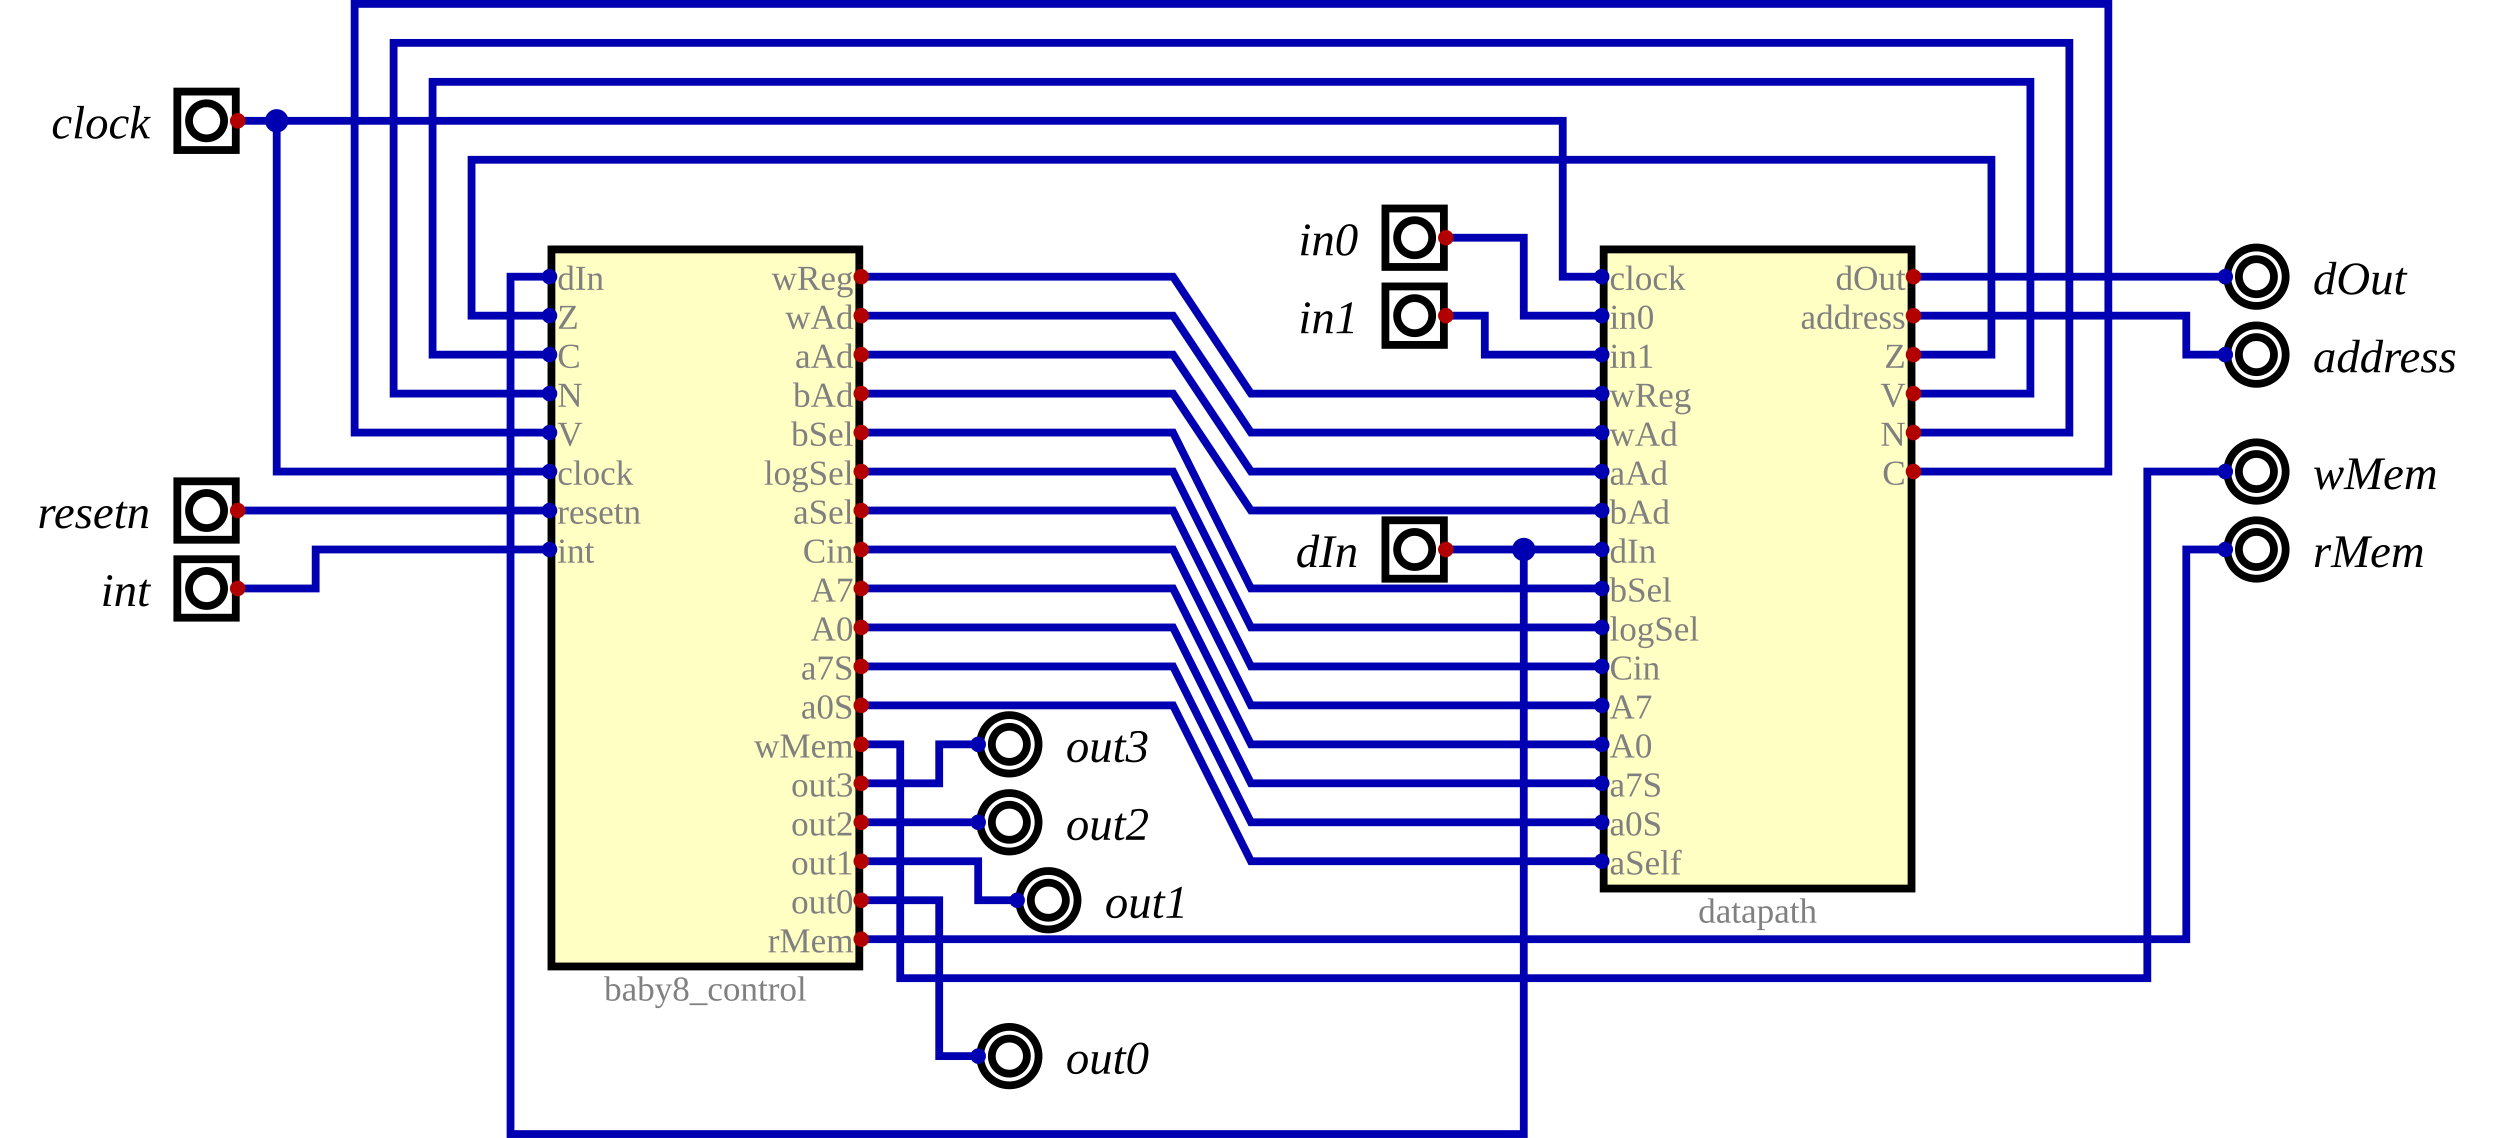
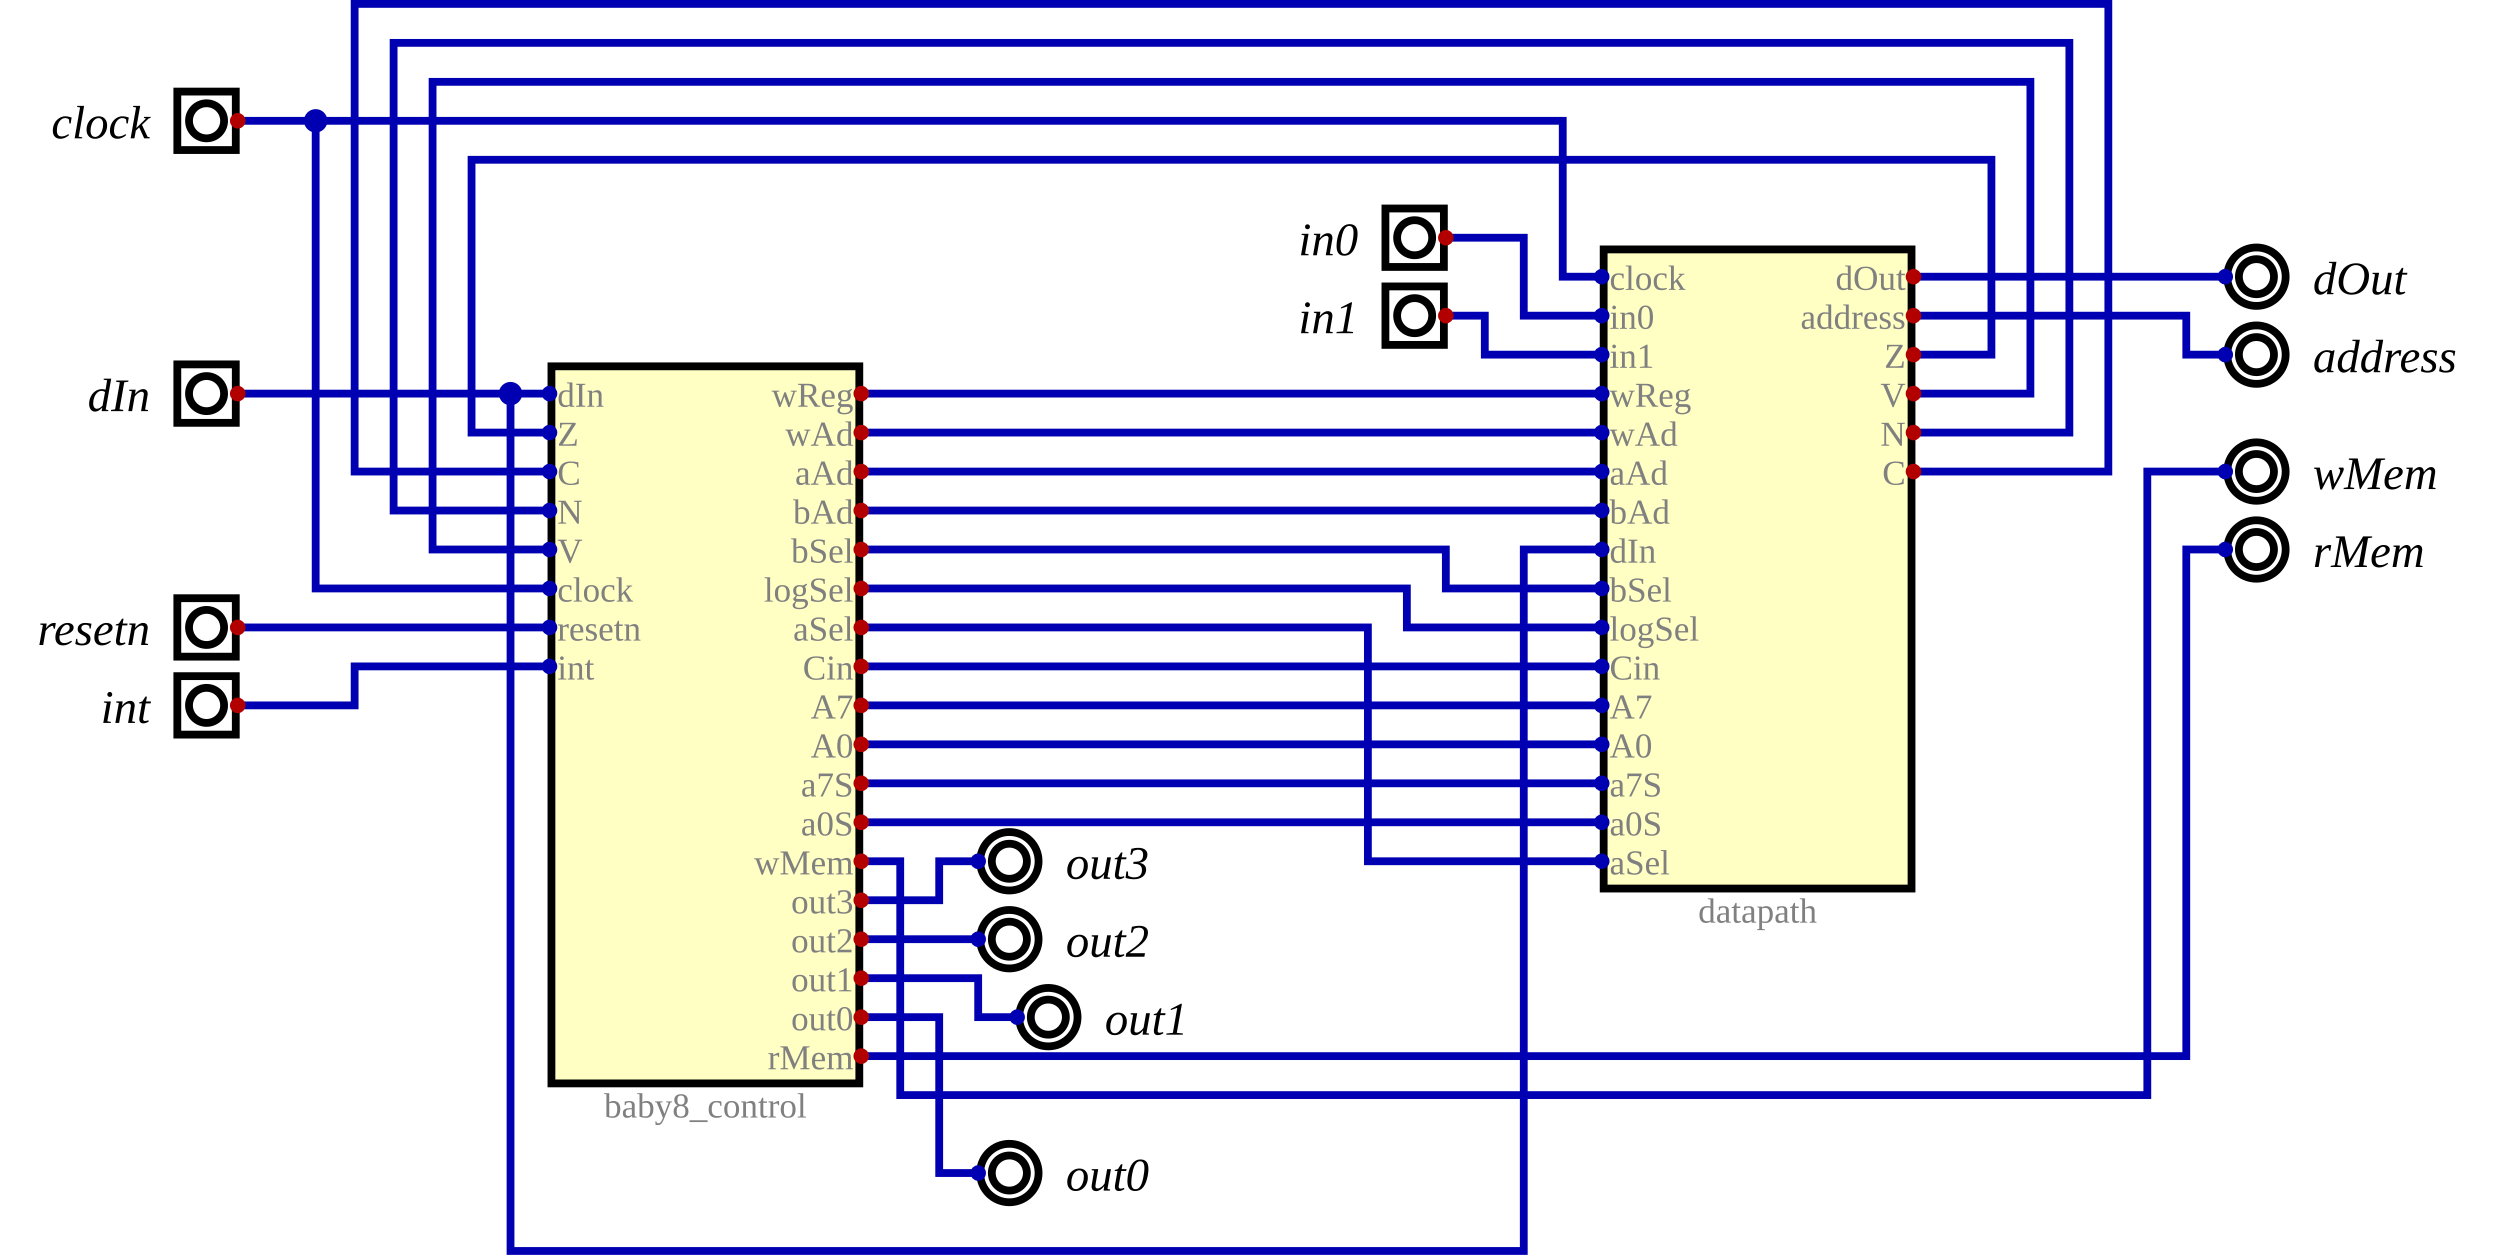
- <svg xmlns="http://www.w3.org/2000/svg" width="192.45mm" height="87.6mm" viewBox="38 18 1283 584">
+ <svg xmlns="http://www.w3.org/2000/svg" width="192.45mm" height="96.6mm" viewBox="38 18 1283 644">
  <g stroke-linecap="square">
-     <path d="M 480,260 L 640,260 L 680,340 L 860,340" stroke="#0000b2" stroke-width="4.0" fill="none" />
-     <path d="M 480,280 L 640,280 L 680,360 L 860,360" stroke="#0000b2" stroke-width="4.0" fill="none" />
-     <path d="M 480,300 L 640,300 L 680,380 L 860,380" stroke="#0000b2" stroke-width="4.0" fill="none" />
-     <path d="M 480,320 L 640,320 L 680,400 L 860,400" stroke="#0000b2" stroke-width="4.0" fill="none" />
-     <path d="M 480,340 L 640,340 L 680,420 L 860,420" stroke="#0000b2" stroke-width="4.0" fill="none" />
-     <path d="M 480,360 L 640,360 L 680,440 L 860,440" stroke="#0000b2" stroke-width="4.0" fill="none" />
-     <path d="M 480,380 L 640,380 L 680,460 L 860,460" stroke="#0000b2" stroke-width="4.0" fill="none" />
-     <path d="M 480,240 L 640,240 L 680,320 L 860,320" stroke="#0000b2" stroke-width="4.0" fill="none" />
-     <path d="M 480,220 L 640,220 L 680,280 L 860,280" stroke="#0000b2" stroke-width="4.0" fill="none" />
-     <path d="M 480,200 L 640,200 L 680,260 L 860,260" stroke="#0000b2" stroke-width="4.0" fill="none" />
-     <path d="M 480,180 L 640,180 L 680,240 L 860,240" stroke="#0000b2" stroke-width="4.0" fill="none" />
-     <path d="M 480,160 L 640,160 L 680,220 L 860,220" stroke="#0000b2" stroke-width="4.0" fill="none" />
-     <path d="M 160,320 L 200,320 L 200,300 L 320,300" stroke="#0000b2" stroke-width="4.0" fill="none" />
-     <path d="M 180,80 L 180,260 L 320,260" stroke="#0000b2" stroke-width="4.0" fill="none" />
-     <path d="M 1020,260 L 1120,260 L 1120,20 L 220,20 L 220,240 L 320,240" stroke="#0000b2" stroke-width="4.0" fill="none" />
-     <path d="M 1020,200 L 1060,200 L 1060,100 L 280,100 L 280,180 L 320,180" stroke="#0000b2" stroke-width="4.0" fill="none" />
-     <path d="M 480,460 L 540,460 L 540,480 L 560,480" stroke="#0000b2" stroke-width="4.0" fill="none" />
+     <path d="M 200,80 L 200,320 L 320,320" stroke="#0000b2" stroke-width="4.0" fill="none" />
+     <path d="M 480,320 L 760,320 L 760,340 L 860,340" stroke="#0000b2" stroke-width="4.0" fill="none" />
+     <path d="M 1020,260 L 1120,260 L 1120,20 L 220,20 L 220,260 L 320,260" stroke="#0000b2" stroke-width="4.0" fill="none" />
+     <path d="M 480,260 L 860,260" stroke="#0000b2" stroke-width="4.0" fill="none" />
+     <path d="M 1020,200 L 1060,200 L 1060,100 L 280,100 L 280,240 L 320,240" stroke="#0000b2" stroke-width="4.0" fill="none" />
+     <path d="M 480,520 L 540,520 L 540,540 L 560,540" stroke="#0000b2" stroke-width="4.0" fill="none" />
    <path d="M 780,140 L 820,140 L 820,180 L 860,180" stroke="#0000b2" stroke-width="4.0" fill="none" />
-     <path d="M 160,80 L 180,80 L 840,80 L 840,160 L 860,160" stroke="#0000b2" stroke-width="4.0" fill="none" />
-     <path d="M 480,400 L 500,400 L 500,520 L 1140,520 L 1140,260 L 1180,260" stroke="#0000b2" stroke-width="4.0" fill="none" />
-     <path d="M 160,280 L 320,280" stroke="#0000b2" stroke-width="4.0" fill="none" />
-     <path d="M 1020,220 L 1080,220 L 1080,60 L 260,60 L 260,200 L 320,200" stroke="#0000b2" stroke-width="4.0" fill="none" />
+     <path d="M 480,460 L 500,460 L 500,580 L 1140,580 L 1140,260 L 1180,260" stroke="#0000b2" stroke-width="4.0" fill="none" />
+     <path d="M 160,80 L 200,80 L 840,80 L 840,160 L 860,160" stroke="#0000b2" stroke-width="4.0" fill="none" />
+     <path d="M 480,400 L 860,400" stroke="#0000b2" stroke-width="4.0" fill="none" />
+     <path d="M 160,340 L 320,340" stroke="#0000b2" stroke-width="4.0" fill="none" />
+     <path d="M 480,340 L 740,340 L 740,460 L 860,460" stroke="#0000b2" stroke-width="4.0" fill="none" />
+     <path d="M 300,220 L 300,660 L 820,660 L 820,300 L 860,300" stroke="#0000b2" stroke-width="4.0" fill="none" />
+     <path d="M 480,280 L 860,280" stroke="#0000b2" stroke-width="4.0" fill="none" />
+     <path d="M 160,220 L 300,220 L 320,220" stroke="#0000b2" stroke-width="4.0" fill="none" />
+     <path d="M 1020,220 L 1080,220 L 1080,60 L 260,60 L 260,300 L 320,300" stroke="#0000b2" stroke-width="4.0" fill="none" />
+     <path d="M 480,220 L 860,220" stroke="#0000b2" stroke-width="4.0" fill="none" />
+     <path d="M 480,540 L 520,540 L 520,620 L 540,620" stroke="#0000b2" stroke-width="4.0" fill="none" />
    <path d="M 1020,160 L 1180,160" stroke="#0000b2" stroke-width="4.0" fill="none" />
-     <path d="M 480,480 L 520,480 L 520,560 L 540,560" stroke="#0000b2" stroke-width="4.0" fill="none" />
-     <path d="M 480,420 L 520,420 L 520,400 L 540,400" stroke="#0000b2" stroke-width="4.0" fill="none" />
-     <path d="M 780,300 L 820,300 L 860,300" stroke="#0000b2" stroke-width="4.0" fill="none" />
+     <path d="M 480,480 L 520,480 L 520,460 L 540,460" stroke="#0000b2" stroke-width="4.0" fill="none" />
+     <path d="M 480,420 L 860,420" stroke="#0000b2" stroke-width="4.0" fill="none" />
+     <path d="M 480,360 L 860,360" stroke="#0000b2" stroke-width="4.0" fill="none" />
+     <path d="M 480,300 L 780,300 L 780,320 L 860,320" stroke="#0000b2" stroke-width="4.0" fill="none" />
+     <path d="M 480,240 L 860,240" stroke="#0000b2" stroke-width="4.0" fill="none" />
+     <path d="M 480,560 L 1160,560 L 1160,300 L 1180,300" stroke="#0000b2" stroke-width="4.0" fill="none" />
    <path d="M 780,180 L 800,180 L 800,200 L 860,200" stroke="#0000b2" stroke-width="4.0" fill="none" />
    <path d="M 1020,180 L 1160,180 L 1160,200 L 1180,200" stroke="#0000b2" stroke-width="4.0" fill="none" />
-     <path d="M 480,500 L 1160,500 L 1160,300 L 1180,300" stroke="#0000b2" stroke-width="4.0" fill="none" />
-     <path d="M 480,440 L 540,440" stroke="#0000b2" stroke-width="4.0" fill="none" />
-     <path d="M 820,300 L 820,600 L 300,600 L 300,160 L 320,160" stroke="#0000b2" stroke-width="4.0" fill="none" />
-     <path d="M 320,220 L 240,220 L 240,40 L 1100,40 L 1100,240 L 1020,240" stroke="#0000b2" stroke-width="4.0" fill="none" />
-     <g>
-       <circle cx="180.0" cy="80.0" r="4.0" stroke="#0000b2" stroke-width="4.0" fill="#0000b2" />
-       <circle cx="820.0" cy="300.0" r="4.0" stroke="#0000b2" stroke-width="4.0" fill="#0000b2" />
+     <path d="M 480,500 L 540,500" stroke="#0000b2" stroke-width="4.0" fill="none" />
+     <path d="M 480,440 L 860,440" stroke="#0000b2" stroke-width="4.0" fill="none" />
+     <path d="M 160,380 L 220,380 L 220,360 L 320,360" stroke="#0000b2" stroke-width="4.0" fill="none" />
+     <path d="M 480,380 L 860,380" stroke="#0000b2" stroke-width="4.0" fill="none" />
+     <path d="M 320,280 L 240,280 L 240,40 L 1100,40 L 1100,240 L 1020,240" stroke="#0000b2" stroke-width="4.0" fill="none" />
+     <g>
+       <circle cx="200.0" cy="80.0" r="4.0" stroke="#0000b2" stroke-width="4.0" fill="#0000b2" />
+       <circle cx="300.0" cy="220.0" r="4.0" stroke="#0000b2" stroke-width="4.0" fill="#0000b2" />
    </g>
    <g>
      <path d="M 861,146 L 1019,146 L 1019,474 L 861,474 Z" stroke="#ffffb4" stroke-width="0.0" fill="#ffffb4" fill-opacity="0.784" />
      <path d="M 861,146 L 1019,146 L 1019,474 L 861,474 Z" stroke="#000000" stroke-width="4.0" fill="none" />
      <text text-anchor="start" x="864.0" y="166.75" fill="#808080" style="font-size:18px">clock</text>
      <text text-anchor="start" x="864.0" y="186.75" fill="#808080" style="font-size:18px">in0</text>
      <text text-anchor="start" x="864.0" y="206.75" fill="#808080" style="font-size:18px">in1</text>
      <text text-anchor="start" x="864.0" y="226.75" fill="#808080" style="font-size:18px">wReg</text>
      <text text-anchor="start" x="864.0" y="246.75" fill="#808080" style="font-size:18px">wAd</text>
      <text text-anchor="start" x="864.0" y="266.75" fill="#808080" style="font-size:18px">aAd</text>
      <text text-anchor="start" x="864.0" y="286.75" fill="#808080" style="font-size:18px">bAd</text>
      <text text-anchor="start" x="864.0" y="306.75" fill="#808080" style="font-size:18px">dIn</text>
      <text text-anchor="start" x="864.0" y="326.75" fill="#808080" style="font-size:18px">bSel</text>
      <text text-anchor="start" x="864.0" y="346.75" fill="#808080" style="font-size:18px">logSel</text>
      <text text-anchor="start" x="864.0" y="366.75" fill="#808080" style="font-size:18px">Cin</text>
      <text text-anchor="start" x="864.0" y="386.75" fill="#808080" style="font-size:18px">A7</text>
      <text text-anchor="start" x="864.0" y="406.75" fill="#808080" style="font-size:18px">A0</text>
      <text text-anchor="start" x="864.0" y="426.75" fill="#808080" style="font-size:18px">a7S</text>
      <text text-anchor="start" x="864.0" y="446.75" fill="#808080" style="font-size:18px">a0S</text>
-       <text text-anchor="start" x="864.0" y="466.75" fill="#808080" style="font-size:18px">aSelf</text>
+       <text text-anchor="start" x="864.0" y="466.75" fill="#808080" style="font-size:18px">aSel</text>
      <text text-anchor="end" x="1016.0" y="166.75" fill="#808080" style="font-size:18px">dOut</text>
      <text text-anchor="end" x="1016.0" y="186.75" fill="#808080" style="font-size:18px">address</text>
      <text text-anchor="end" x="1016.0" y="206.75" fill="#808080" style="font-size:18px">Z</text>
      <text text-anchor="end" x="1016.0" y="226.75" fill="#808080" style="font-size:18px">V</text>
      <text text-anchor="end" x="1016.0" y="246.75" fill="#808080" style="font-size:18px">N</text>
      <text text-anchor="end" x="1016.0" y="266.75" fill="#808080" style="font-size:18px">C</text>
      <text text-anchor="middle" x="940.0" y="491.5" fill="#808080" style="font-size:18px">datapath</text>
      <circle cx="860.0" cy="160.0" r="2.0" stroke="#0000b2" stroke-width="4.0" fill="#0000b2" />
      <circle cx="860.0" cy="180.0" r="2.0" stroke="#0000b2" stroke-width="4.0" fill="#0000b2" />
      <circle cx="860.0" cy="200.0" r="2.0" stroke="#0000b2" stroke-width="4.0" fill="#0000b2" />
      <circle cx="860.0" cy="220.0" r="2.0" stroke="#0000b2" stroke-width="4.0" fill="#0000b2" />
      <circle cx="860.0" cy="240.0" r="2.0" stroke="#0000b2" stroke-width="4.0" fill="#0000b2" />
      <circle cx="860.0" cy="260.0" r="2.0" stroke="#0000b2" stroke-width="4.0" fill="#0000b2" />
      <circle cx="860.0" cy="280.0" r="2.0" stroke="#0000b2" stroke-width="4.0" fill="#0000b2" />
      <circle cx="860.0" cy="300.0" r="2.0" stroke="#0000b2" stroke-width="4.0" fill="#0000b2" />
      <circle cx="860.0" cy="320.0" r="2.0" stroke="#0000b2" stroke-width="4.0" fill="#0000b2" />
      <circle cx="860.0" cy="340.0" r="2.0" stroke="#0000b2" stroke-width="4.0" fill="#0000b2" />
      <circle cx="860.0" cy="360.0" r="2.0" stroke="#0000b2" stroke-width="4.0" fill="#0000b2" />
      <circle cx="860.0" cy="380.0" r="2.0" stroke="#0000b2" stroke-width="4.0" fill="#0000b2" />
      <circle cx="860.0" cy="400.0" r="2.0" stroke="#0000b2" stroke-width="4.0" fill="#0000b2" />
      <circle cx="860.0" cy="420.0" r="2.0" stroke="#0000b2" stroke-width="4.0" fill="#0000b2" />
      <circle cx="860.0" cy="440.0" r="2.0" stroke="#0000b2" stroke-width="4.0" fill="#0000b2" />
      <circle cx="860.0" cy="460.0" r="2.0" stroke="#0000b2" stroke-width="4.0" fill="#0000b2" />
      <circle cx="1020.0" cy="160.0" r="2.0" stroke="#b20000" stroke-width="4.0" fill="#b20000" />
      <circle cx="1020.0" cy="180.0" r="2.0" stroke="#b20000" stroke-width="4.0" fill="#b20000" />
      <circle cx="1020.0" cy="200.0" r="2.0" stroke="#b20000" stroke-width="4.0" fill="#b20000" />
      <circle cx="1020.0" cy="220.0" r="2.0" stroke="#b20000" stroke-width="4.0" fill="#b20000" />
      <circle cx="1020.0" cy="240.0" r="2.0" stroke="#b20000" stroke-width="4.0" fill="#b20000" />
      <circle cx="1020.0" cy="260.0" r="2.0" stroke="#b20000" stroke-width="4.0" fill="#b20000" />
    </g>
    <g>
-       <path d="M 321,146 L 479,146 L 479,514 L 321,514 Z" stroke="#ffffb4" stroke-width="0.0" fill="#ffffb4" fill-opacity="0.784" />
-       <path d="M 321,146 L 479,146 L 479,514 L 321,514 Z" stroke="#000000" stroke-width="4.0" fill="none" />
-       <text text-anchor="start" x="324.0" y="166.75" fill="#808080" style="font-size:18px">dIn</text>
-       <text text-anchor="start" x="324.0" y="186.75" fill="#808080" style="font-size:18px">Z</text>
-       <text text-anchor="start" x="324.0" y="206.75" fill="#808080" style="font-size:18px">C</text>
-       <text text-anchor="start" x="324.0" y="226.75" fill="#808080" style="font-size:18px">N</text>
-       <text text-anchor="start" x="324.0" y="246.75" fill="#808080" style="font-size:18px">V</text>
-       <text text-anchor="start" x="324.0" y="266.75" fill="#808080" style="font-size:18px">clock</text>
-       <text text-anchor="start" x="324.0" y="286.75" fill="#808080" style="font-size:18px">resetn</text>
-       <text text-anchor="start" x="324.0" y="306.75" fill="#808080" style="font-size:18px">int</text>
-       <text text-anchor="end" x="476.0" y="166.75" fill="#808080" style="font-size:18px">wReg</text>
-       <text text-anchor="end" x="476.0" y="186.75" fill="#808080" style="font-size:18px">wAd</text>
-       <text text-anchor="end" x="476.0" y="206.75" fill="#808080" style="font-size:18px">aAd</text>
-       <text text-anchor="end" x="476.0" y="226.75" fill="#808080" style="font-size:18px">bAd</text>
-       <text text-anchor="end" x="476.0" y="246.75" fill="#808080" style="font-size:18px">bSel</text>
-       <text text-anchor="end" x="476.0" y="266.75" fill="#808080" style="font-size:18px">logSel</text>
-       <text text-anchor="end" x="476.0" y="286.75" fill="#808080" style="font-size:18px">aSel</text>
-       <text text-anchor="end" x="476.0" y="306.75" fill="#808080" style="font-size:18px">Cin</text>
-       <text text-anchor="end" x="476.0" y="326.75" fill="#808080" style="font-size:18px">A7</text>
-       <text text-anchor="end" x="476.0" y="346.75" fill="#808080" style="font-size:18px">A0</text>
-       <text text-anchor="end" x="476.0" y="366.75" fill="#808080" style="font-size:18px">a7S</text>
-       <text text-anchor="end" x="476.0" y="386.75" fill="#808080" style="font-size:18px">a0S</text>
-       <text text-anchor="end" x="476.0" y="406.75" fill="#808080" style="font-size:18px">wMem</text>
-       <text text-anchor="end" x="476.0" y="426.75" fill="#808080" style="font-size:18px">out3</text>
-       <text text-anchor="end" x="476.0" y="446.75" fill="#808080" style="font-size:18px">out2</text>
-       <text text-anchor="end" x="476.0" y="466.75" fill="#808080" style="font-size:18px">out1</text>
-       <text text-anchor="end" x="476.0" y="486.75" fill="#808080" style="font-size:18px">out0</text>
-       <text text-anchor="end" x="476.0" y="506.75" fill="#808080" style="font-size:18px">rMem</text>
-       <text text-anchor="middle" x="400.0" y="531.5" fill="#808080" style="font-size:18px">baby8_control</text>
-       <circle cx="320.0" cy="160.0" r="2.0" stroke="#0000b2" stroke-width="4.0" fill="#0000b2" />
-       <circle cx="320.0" cy="180.0" r="2.0" stroke="#0000b2" stroke-width="4.0" fill="#0000b2" />
-       <circle cx="320.0" cy="200.0" r="2.0" stroke="#0000b2" stroke-width="4.0" fill="#0000b2" />
+       <path d="M 321,206 L 479,206 L 479,574 L 321,574 Z" stroke="#ffffb4" stroke-width="0.0" fill="#ffffb4" fill-opacity="0.784" />
+       <path d="M 321,206 L 479,206 L 479,574 L 321,574 Z" stroke="#000000" stroke-width="4.0" fill="none" />
+       <text text-anchor="start" x="324.0" y="226.75" fill="#808080" style="font-size:18px">dIn</text>
+       <text text-anchor="start" x="324.0" y="246.75" fill="#808080" style="font-size:18px">Z</text>
+       <text text-anchor="start" x="324.0" y="266.75" fill="#808080" style="font-size:18px">C</text>
+       <text text-anchor="start" x="324.0" y="286.75" fill="#808080" style="font-size:18px">N</text>
+       <text text-anchor="start" x="324.0" y="306.75" fill="#808080" style="font-size:18px">V</text>
+       <text text-anchor="start" x="324.0" y="326.75" fill="#808080" style="font-size:18px">clock</text>
+       <text text-anchor="start" x="324.0" y="346.75" fill="#808080" style="font-size:18px">resetn</text>
+       <text text-anchor="start" x="324.0" y="366.75" fill="#808080" style="font-size:18px">int</text>
+       <text text-anchor="end" x="476.0" y="226.75" fill="#808080" style="font-size:18px">wReg</text>
+       <text text-anchor="end" x="476.0" y="246.75" fill="#808080" style="font-size:18px">wAd</text>
+       <text text-anchor="end" x="476.0" y="266.75" fill="#808080" style="font-size:18px">aAd</text>
+       <text text-anchor="end" x="476.0" y="286.75" fill="#808080" style="font-size:18px">bAd</text>
+       <text text-anchor="end" x="476.0" y="306.75" fill="#808080" style="font-size:18px">bSel</text>
+       <text text-anchor="end" x="476.0" y="326.75" fill="#808080" style="font-size:18px">logSel</text>
+       <text text-anchor="end" x="476.0" y="346.75" fill="#808080" style="font-size:18px">aSel</text>
+       <text text-anchor="end" x="476.0" y="366.75" fill="#808080" style="font-size:18px">Cin</text>
+       <text text-anchor="end" x="476.0" y="386.75" fill="#808080" style="font-size:18px">A7</text>
+       <text text-anchor="end" x="476.0" y="406.75" fill="#808080" style="font-size:18px">A0</text>
+       <text text-anchor="end" x="476.0" y="426.75" fill="#808080" style="font-size:18px">a7S</text>
+       <text text-anchor="end" x="476.0" y="446.75" fill="#808080" style="font-size:18px">a0S</text>
+       <text text-anchor="end" x="476.0" y="466.75" fill="#808080" style="font-size:18px">wMem</text>
+       <text text-anchor="end" x="476.0" y="486.75" fill="#808080" style="font-size:18px">out3</text>
+       <text text-anchor="end" x="476.0" y="506.75" fill="#808080" style="font-size:18px">out2</text>
+       <text text-anchor="end" x="476.0" y="526.75" fill="#808080" style="font-size:18px">out1</text>
+       <text text-anchor="end" x="476.0" y="546.75" fill="#808080" style="font-size:18px">out0</text>
+       <text text-anchor="end" x="476.0" y="566.75" fill="#808080" style="font-size:18px">rMem</text>
+       <text text-anchor="middle" x="400.0" y="591.5" fill="#808080" style="font-size:18px">baby8_control</text>
      <circle cx="320.0" cy="220.0" r="2.0" stroke="#0000b2" stroke-width="4.0" fill="#0000b2" />
      <circle cx="320.0" cy="240.0" r="2.0" stroke="#0000b2" stroke-width="4.0" fill="#0000b2" />
      <circle cx="320.0" cy="260.0" r="2.0" stroke="#0000b2" stroke-width="4.0" fill="#0000b2" />
      <circle cx="320.0" cy="280.0" r="2.0" stroke="#0000b2" stroke-width="4.0" fill="#0000b2" />
      <circle cx="320.0" cy="300.0" r="2.0" stroke="#0000b2" stroke-width="4.0" fill="#0000b2" />
-       <circle cx="480.0" cy="160.0" r="2.0" stroke="#b20000" stroke-width="4.0" fill="#b20000" />
-       <circle cx="480.0" cy="180.0" r="2.0" stroke="#b20000" stroke-width="4.0" fill="#b20000" />
-       <circle cx="480.0" cy="200.0" r="2.0" stroke="#b20000" stroke-width="4.0" fill="#b20000" />
+       <circle cx="320.0" cy="320.0" r="2.0" stroke="#0000b2" stroke-width="4.0" fill="#0000b2" />
+       <circle cx="320.0" cy="340.0" r="2.0" stroke="#0000b2" stroke-width="4.0" fill="#0000b2" />
+       <circle cx="320.0" cy="360.0" r="2.0" stroke="#0000b2" stroke-width="4.0" fill="#0000b2" />
      <circle cx="480.0" cy="220.0" r="2.0" stroke="#b20000" stroke-width="4.0" fill="#b20000" />
      <circle cx="480.0" cy="240.0" r="2.0" stroke="#b20000" stroke-width="4.0" fill="#b20000" />
      <circle cx="480.0" cy="260.0" r="2.0" stroke="#b20000" stroke-width="4.0" fill="#b20000" />
      <circle cx="480.0" cy="280.0" r="2.0" stroke="#b20000" stroke-width="4.0" fill="#b20000" />
      <circle cx="480.0" cy="300.0" r="2.0" stroke="#b20000" stroke-width="4.0" fill="#b20000" />
      <circle cx="480.0" cy="320.0" r="2.0" stroke="#b20000" stroke-width="4.0" fill="#b20000" />
      <circle cx="480.0" cy="340.0" r="2.0" stroke="#b20000" stroke-width="4.0" fill="#b20000" />
      <circle cx="480.0" cy="360.0" r="2.0" stroke="#b20000" stroke-width="4.0" fill="#b20000" />
      <circle cx="480.0" cy="380.0" r="2.0" stroke="#b20000" stroke-width="4.0" fill="#b20000" />
      <circle cx="480.0" cy="400.0" r="2.0" stroke="#b20000" stroke-width="4.0" fill="#b20000" />
      <circle cx="480.0" cy="420.0" r="2.0" stroke="#b20000" stroke-width="4.0" fill="#b20000" />
      <circle cx="480.0" cy="440.0" r="2.0" stroke="#b20000" stroke-width="4.0" fill="#b20000" />
      <circle cx="480.0" cy="460.0" r="2.0" stroke="#b20000" stroke-width="4.0" fill="#b20000" />
      <circle cx="480.0" cy="480.0" r="2.0" stroke="#b20000" stroke-width="4.0" fill="#b20000" />
      <circle cx="480.0" cy="500.0" r="2.0" stroke="#b20000" stroke-width="4.0" fill="#b20000" />
+       <circle cx="480.0" cy="520.0" r="2.0" stroke="#b20000" stroke-width="4.0" fill="#b20000" />
+       <circle cx="480.0" cy="540.0" r="2.0" stroke="#b20000" stroke-width="4.0" fill="#b20000" />
+       <circle cx="480.0" cy="560.0" r="2.0" stroke="#b20000" stroke-width="4.0" fill="#b20000" />
    </g>
    <g>
      <path d="M 129,65 L 159,65 L 159,95 L 129,95 Z" stroke="#000000" stroke-width="4.0" fill="none" />
      <circle cx="144.0" cy="80.0" r="9.0" stroke="#000000" stroke-width="4.0" fill="none" />
      <text text-anchor="end" x="115.0" y="89.0" fill="#000000" style="font-size:24px">
        <tspan style="font-style:italic;">clock</tspan>
      </text>
      <circle cx="160.0" cy="80.0" r="2.0" stroke="#b20000" stroke-width="4.0" fill="#b20000" />
    </g>
    <g>
-       <path d="M 129,265 L 159,265 L 159,295 L 129,295 Z" stroke="#000000" stroke-width="4.0" fill="none" />
-       <circle cx="144.0" cy="280.0" r="9.0" stroke="#000000" stroke-width="4.0" fill="none" />
-       <text text-anchor="end" x="115.0" y="289.0" fill="#000000" style="font-size:24px">
+       <path d="M 129,325 L 159,325 L 159,355 L 129,355 Z" stroke="#000000" stroke-width="4.0" fill="none" />
+       <circle cx="144.0" cy="340.0" r="9.0" stroke="#000000" stroke-width="4.0" fill="none" />
+       <text text-anchor="end" x="115.0" y="349.0" fill="#000000" style="font-size:24px">
        <tspan style="font-style:italic;">resetn</tspan>
      </text>
-       <circle cx="160.0" cy="280.0" r="2.0" stroke="#b20000" stroke-width="4.0" fill="#b20000" />
-     </g>
-     <g>
-       <path d="M 129,305 L 159,305 L 159,335 L 129,335 Z" stroke="#000000" stroke-width="4.0" fill="none" />
-       <circle cx="144.0" cy="320.0" r="9.0" stroke="#000000" stroke-width="4.0" fill="none" />
-       <text text-anchor="end" x="115.0" y="329.0" fill="#000000" style="font-size:24px">
+       <circle cx="160.0" cy="340.0" r="2.0" stroke="#b20000" stroke-width="4.0" fill="#b20000" />
+     </g>
+     <g>
+       <path d="M 129,365 L 159,365 L 159,395 L 129,395 Z" stroke="#000000" stroke-width="4.0" fill="none" />
+       <circle cx="144.0" cy="380.0" r="9.0" stroke="#000000" stroke-width="4.0" fill="none" />
+       <text text-anchor="end" x="115.0" y="389.0" fill="#000000" style="font-size:24px">
        <tspan style="font-style:italic;">int</tspan>
      </text>
-       <circle cx="160.0" cy="320.0" r="2.0" stroke="#b20000" stroke-width="4.0" fill="#b20000" />
+       <circle cx="160.0" cy="380.0" r="2.0" stroke="#b20000" stroke-width="4.0" fill="#b20000" />
    </g>
    <g>
      <circle cx="1196.0" cy="160.0" r="9.0" stroke="#000000" stroke-width="4.0" fill="none" />
      <circle cx="1196.0" cy="160.0" r="15.0" stroke="#000000" stroke-width="4.0" fill="none" />
      <text text-anchor="start" x="1225.0" y="169.0" fill="#000000" style="font-size:24px">
        <tspan style="font-style:italic;">dOut</tspan>
      </text>
      <circle cx="1180.0" cy="160.0" r="2.0" stroke="#0000b2" stroke-width="4.0" fill="#0000b2" />
    </g>
    <g>
      <circle cx="1196.0" cy="200.0" r="9.0" stroke="#000000" stroke-width="4.0" fill="none" />
      <circle cx="1196.0" cy="200.0" r="15.0" stroke="#000000" stroke-width="4.0" fill="none" />
      <text text-anchor="start" x="1225.0" y="209.0" fill="#000000" style="font-size:24px">
        <tspan style="font-style:italic;">address</tspan>
      </text>
      <circle cx="1180.0" cy="200.0" r="2.0" stroke="#0000b2" stroke-width="4.0" fill="#0000b2" />
    </g>
    <g>
      <circle cx="1196.0" cy="260.0" r="9.0" stroke="#000000" stroke-width="4.0" fill="none" />
      <circle cx="1196.0" cy="260.0" r="15.0" stroke="#000000" stroke-width="4.0" fill="none" />
      <text text-anchor="start" x="1225.0" y="269.0" fill="#000000" style="font-size:24px">
        <tspan style="font-style:italic;">wMem</tspan>
      </text>
      <circle cx="1180.0" cy="260.0" r="2.0" stroke="#0000b2" stroke-width="4.0" fill="#0000b2" />
    </g>
    <g>
-       <circle cx="556.0" cy="400.0" r="9.0" stroke="#000000" stroke-width="4.0" fill="none" />
-       <circle cx="556.0" cy="400.0" r="15.0" stroke="#000000" stroke-width="4.0" fill="none" />
-       <text text-anchor="start" x="585.0" y="409.0" fill="#000000" style="font-size:24px">
+       <circle cx="556.0" cy="460.0" r="9.0" stroke="#000000" stroke-width="4.0" fill="none" />
+       <circle cx="556.0" cy="460.0" r="15.0" stroke="#000000" stroke-width="4.0" fill="none" />
+       <text text-anchor="start" x="585.0" y="469.0" fill="#000000" style="font-size:24px">
        <tspan style="font-style:italic;">out3</tspan>
      </text>
-       <circle cx="540.0" cy="400.0" r="2.0" stroke="#0000b2" stroke-width="4.0" fill="#0000b2" />
-     </g>
-     <g>
-       <circle cx="556.0" cy="440.0" r="9.0" stroke="#000000" stroke-width="4.0" fill="none" />
-       <circle cx="556.0" cy="440.0" r="15.0" stroke="#000000" stroke-width="4.0" fill="none" />
-       <text text-anchor="start" x="585.0" y="449.0" fill="#000000" style="font-size:24px">
+       <circle cx="540.0" cy="460.0" r="2.0" stroke="#0000b2" stroke-width="4.0" fill="#0000b2" />
+     </g>
+     <g>
+       <circle cx="556.0" cy="500.0" r="9.0" stroke="#000000" stroke-width="4.0" fill="none" />
+       <circle cx="556.0" cy="500.0" r="15.0" stroke="#000000" stroke-width="4.0" fill="none" />
+       <text text-anchor="start" x="585.0" y="509.0" fill="#000000" style="font-size:24px">
        <tspan style="font-style:italic;">out2</tspan>
      </text>
-       <circle cx="540.0" cy="440.0" r="2.0" stroke="#0000b2" stroke-width="4.0" fill="#0000b2" />
-     </g>
-     <g>
-       <circle cx="576.0" cy="480.0" r="9.0" stroke="#000000" stroke-width="4.0" fill="none" />
-       <circle cx="576.0" cy="480.0" r="15.0" stroke="#000000" stroke-width="4.0" fill="none" />
-       <text text-anchor="start" x="605.0" y="489.0" fill="#000000" style="font-size:24px">
+       <circle cx="540.0" cy="500.0" r="2.0" stroke="#0000b2" stroke-width="4.0" fill="#0000b2" />
+     </g>
+     <g>
+       <circle cx="576.0" cy="540.0" r="9.0" stroke="#000000" stroke-width="4.0" fill="none" />
+       <circle cx="576.0" cy="540.0" r="15.0" stroke="#000000" stroke-width="4.0" fill="none" />
+       <text text-anchor="start" x="605.0" y="549.0" fill="#000000" style="font-size:24px">
        <tspan style="font-style:italic;">out1</tspan>
      </text>
-       <circle cx="560.0" cy="480.0" r="2.0" stroke="#0000b2" stroke-width="4.0" fill="#0000b2" />
-     </g>
-     <g>
-       <circle cx="556.0" cy="560.0" r="9.0" stroke="#000000" stroke-width="4.0" fill="none" />
-       <circle cx="556.0" cy="560.0" r="15.0" stroke="#000000" stroke-width="4.0" fill="none" />
-       <text text-anchor="start" x="585.0" y="569.0" fill="#000000" style="font-size:24px">
+       <circle cx="560.0" cy="540.0" r="2.0" stroke="#0000b2" stroke-width="4.0" fill="#0000b2" />
+     </g>
+     <g>
+       <circle cx="556.0" cy="620.0" r="9.0" stroke="#000000" stroke-width="4.0" fill="none" />
+       <circle cx="556.0" cy="620.0" r="15.0" stroke="#000000" stroke-width="4.0" fill="none" />
+       <text text-anchor="start" x="585.0" y="629.0" fill="#000000" style="font-size:24px">
        <tspan style="font-style:italic;">out0</tspan>
      </text>
-       <circle cx="540.0" cy="560.0" r="2.0" stroke="#0000b2" stroke-width="4.0" fill="#0000b2" />
+       <circle cx="540.0" cy="620.0" r="2.0" stroke="#0000b2" stroke-width="4.0" fill="#0000b2" />
    </g>
    <g>
      <path d="M 749,125 L 779,125 L 779,155 L 749,155 Z" stroke="#000000" stroke-width="4.0" fill="none" />
      <circle cx="764.0" cy="140.0" r="9.0" stroke="#000000" stroke-width="4.0" fill="none" />
      <text text-anchor="end" x="735.0" y="149.0" fill="#000000" style="font-size:24px">
        <tspan style="font-style:italic;">in0</tspan>
      </text>
      <circle cx="780.0" cy="140.0" r="2.0" stroke="#b20000" stroke-width="4.0" fill="#b20000" />
    </g>
    <g>
      <path d="M 749,165 L 779,165 L 779,195 L 749,195 Z" stroke="#000000" stroke-width="4.0" fill="none" />
      <circle cx="764.0" cy="180.0" r="9.0" stroke="#000000" stroke-width="4.0" fill="none" />
      <text text-anchor="end" x="735.0" y="189.0" fill="#000000" style="font-size:24px">
        <tspan style="font-style:italic;">in1</tspan>
      </text>
      <circle cx="780.0" cy="180.0" r="2.0" stroke="#b20000" stroke-width="4.0" fill="#b20000" />
    </g>
    <g>
-       <path d="M 749,285 L 779,285 L 779,315 L 749,315 Z" stroke="#000000" stroke-width="4.0" fill="none" />
-       <circle cx="764.0" cy="300.0" r="9.0" stroke="#000000" stroke-width="4.0" fill="none" />
-       <text text-anchor="end" x="735.0" y="309.0" fill="#000000" style="font-size:24px">
+       <path d="M 129,205 L 159,205 L 159,235 L 129,235 Z" stroke="#000000" stroke-width="4.0" fill="none" />
+       <circle cx="144.0" cy="220.0" r="9.0" stroke="#000000" stroke-width="4.0" fill="none" />
+       <text text-anchor="end" x="115.0" y="229.0" fill="#000000" style="font-size:24px">
        <tspan style="font-style:italic;">dIn</tspan>
      </text>
-       <circle cx="780.0" cy="300.0" r="2.0" stroke="#b20000" stroke-width="4.0" fill="#b20000" />
+       <circle cx="160.0" cy="220.0" r="2.0" stroke="#b20000" stroke-width="4.0" fill="#b20000" />
    </g>
    <g>
      <circle cx="1196.0" cy="300.0" r="9.0" stroke="#000000" stroke-width="4.0" fill="none" />
      <circle cx="1196.0" cy="300.0" r="15.0" stroke="#000000" stroke-width="4.0" fill="none" />
      <text text-anchor="start" x="1225.0" y="309.0" fill="#000000" style="font-size:24px">
        <tspan style="font-style:italic;">rMem</tspan>
      </text>
      <circle cx="1180.0" cy="300.0" r="2.0" stroke="#0000b2" stroke-width="4.0" fill="#0000b2" />
    </g>
  </g>
</svg>
